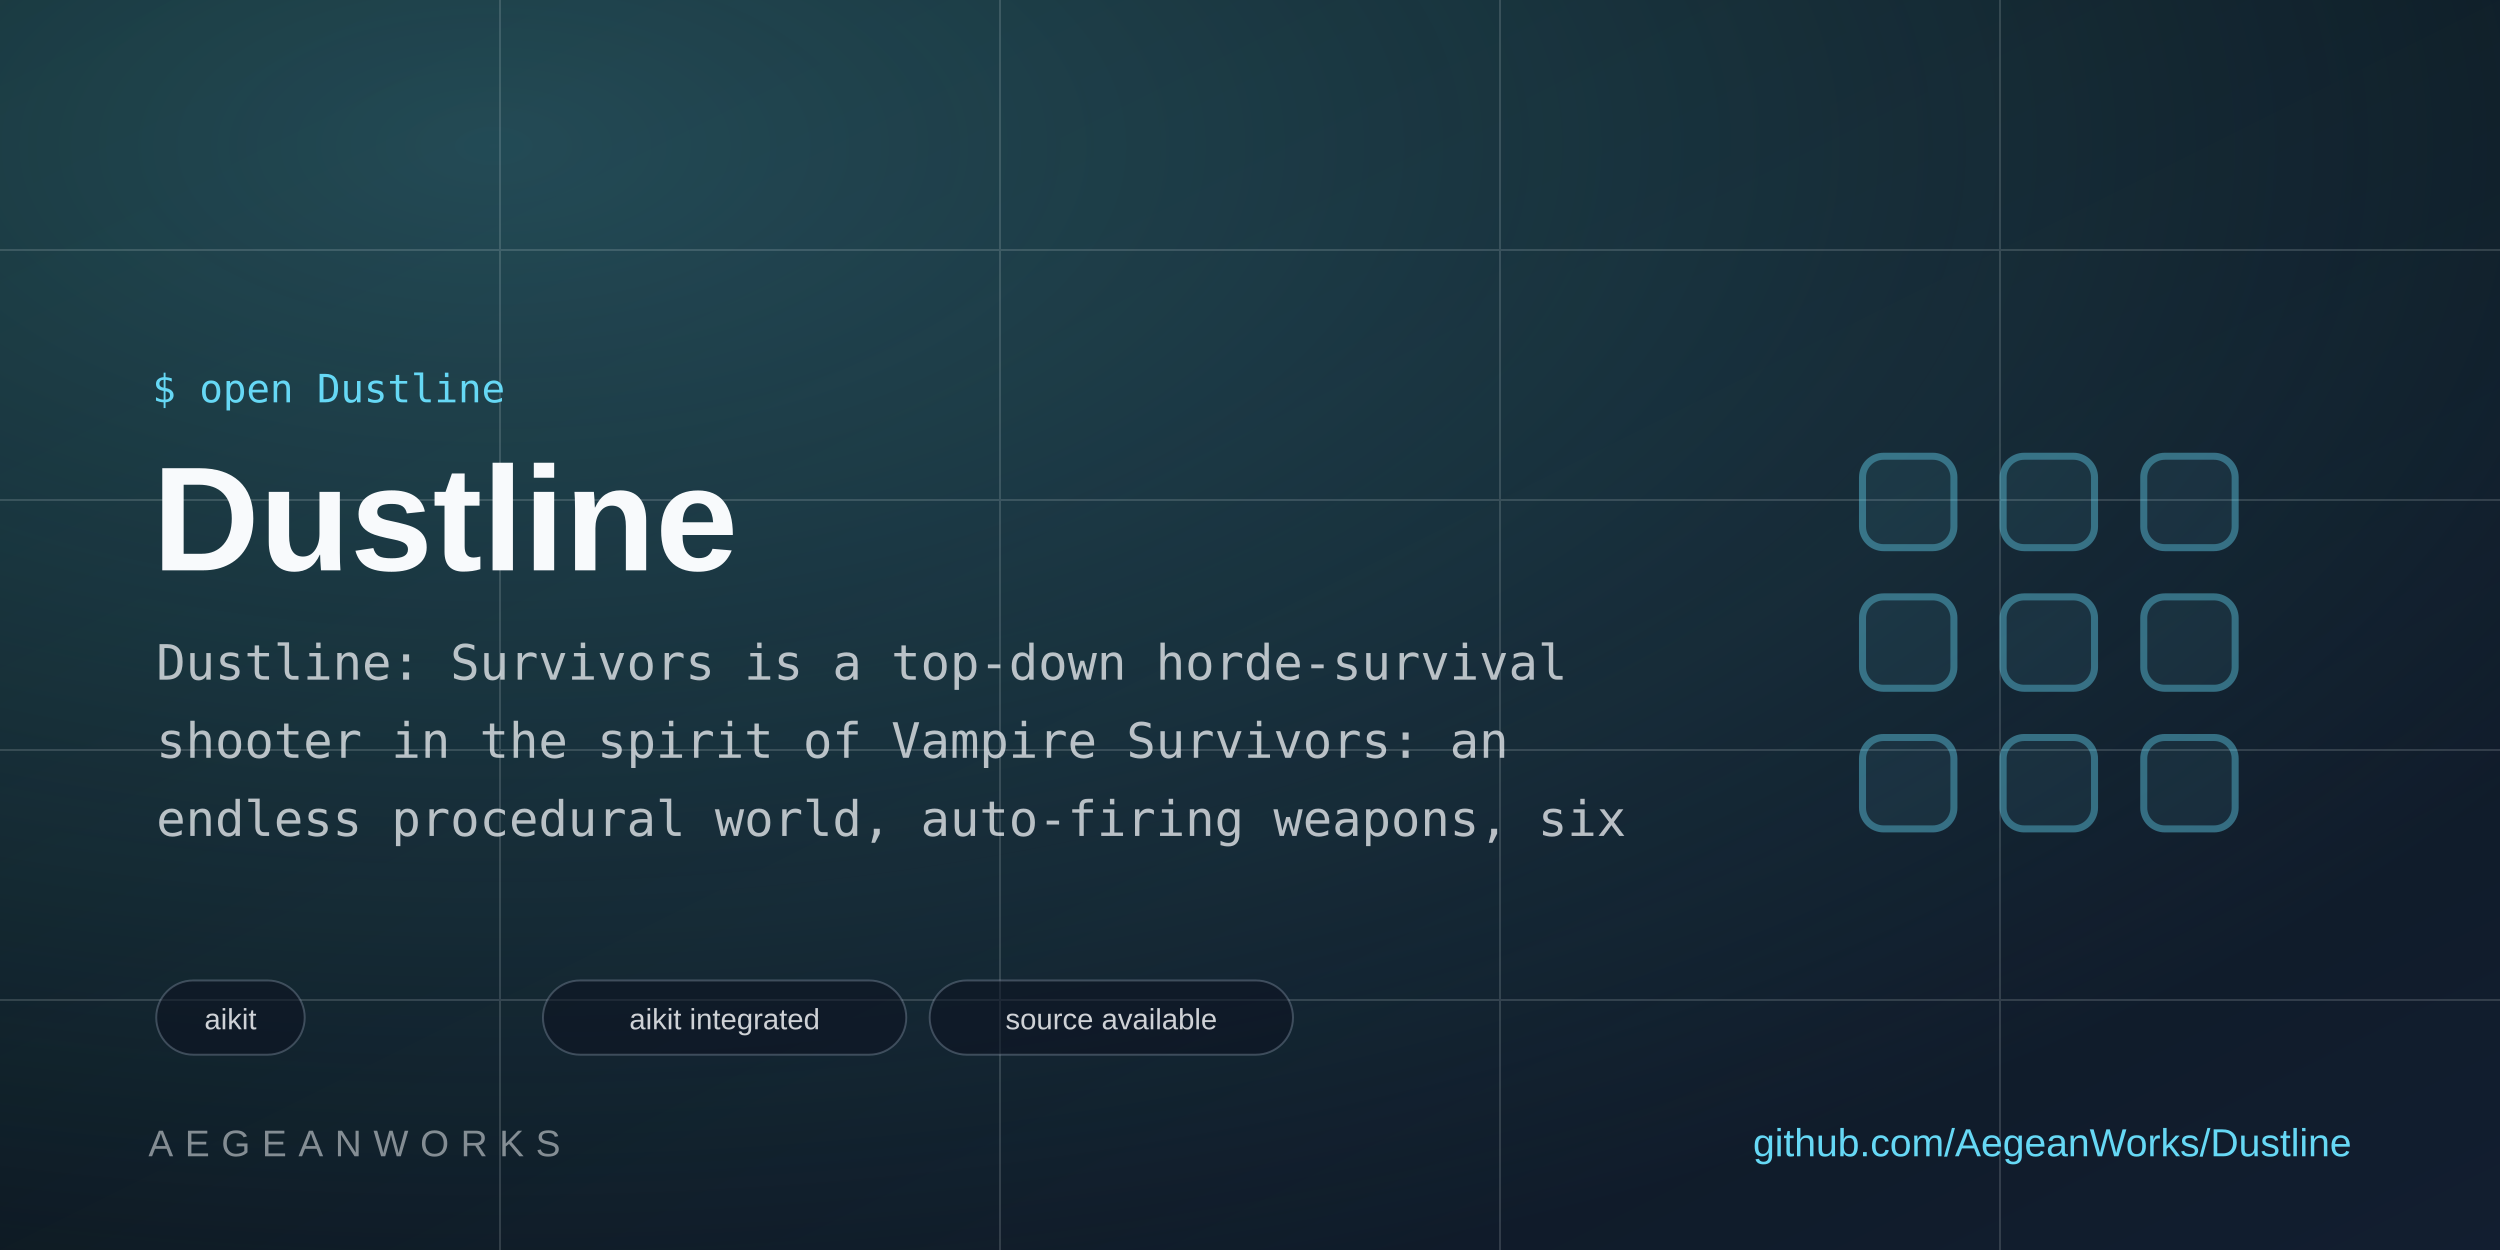
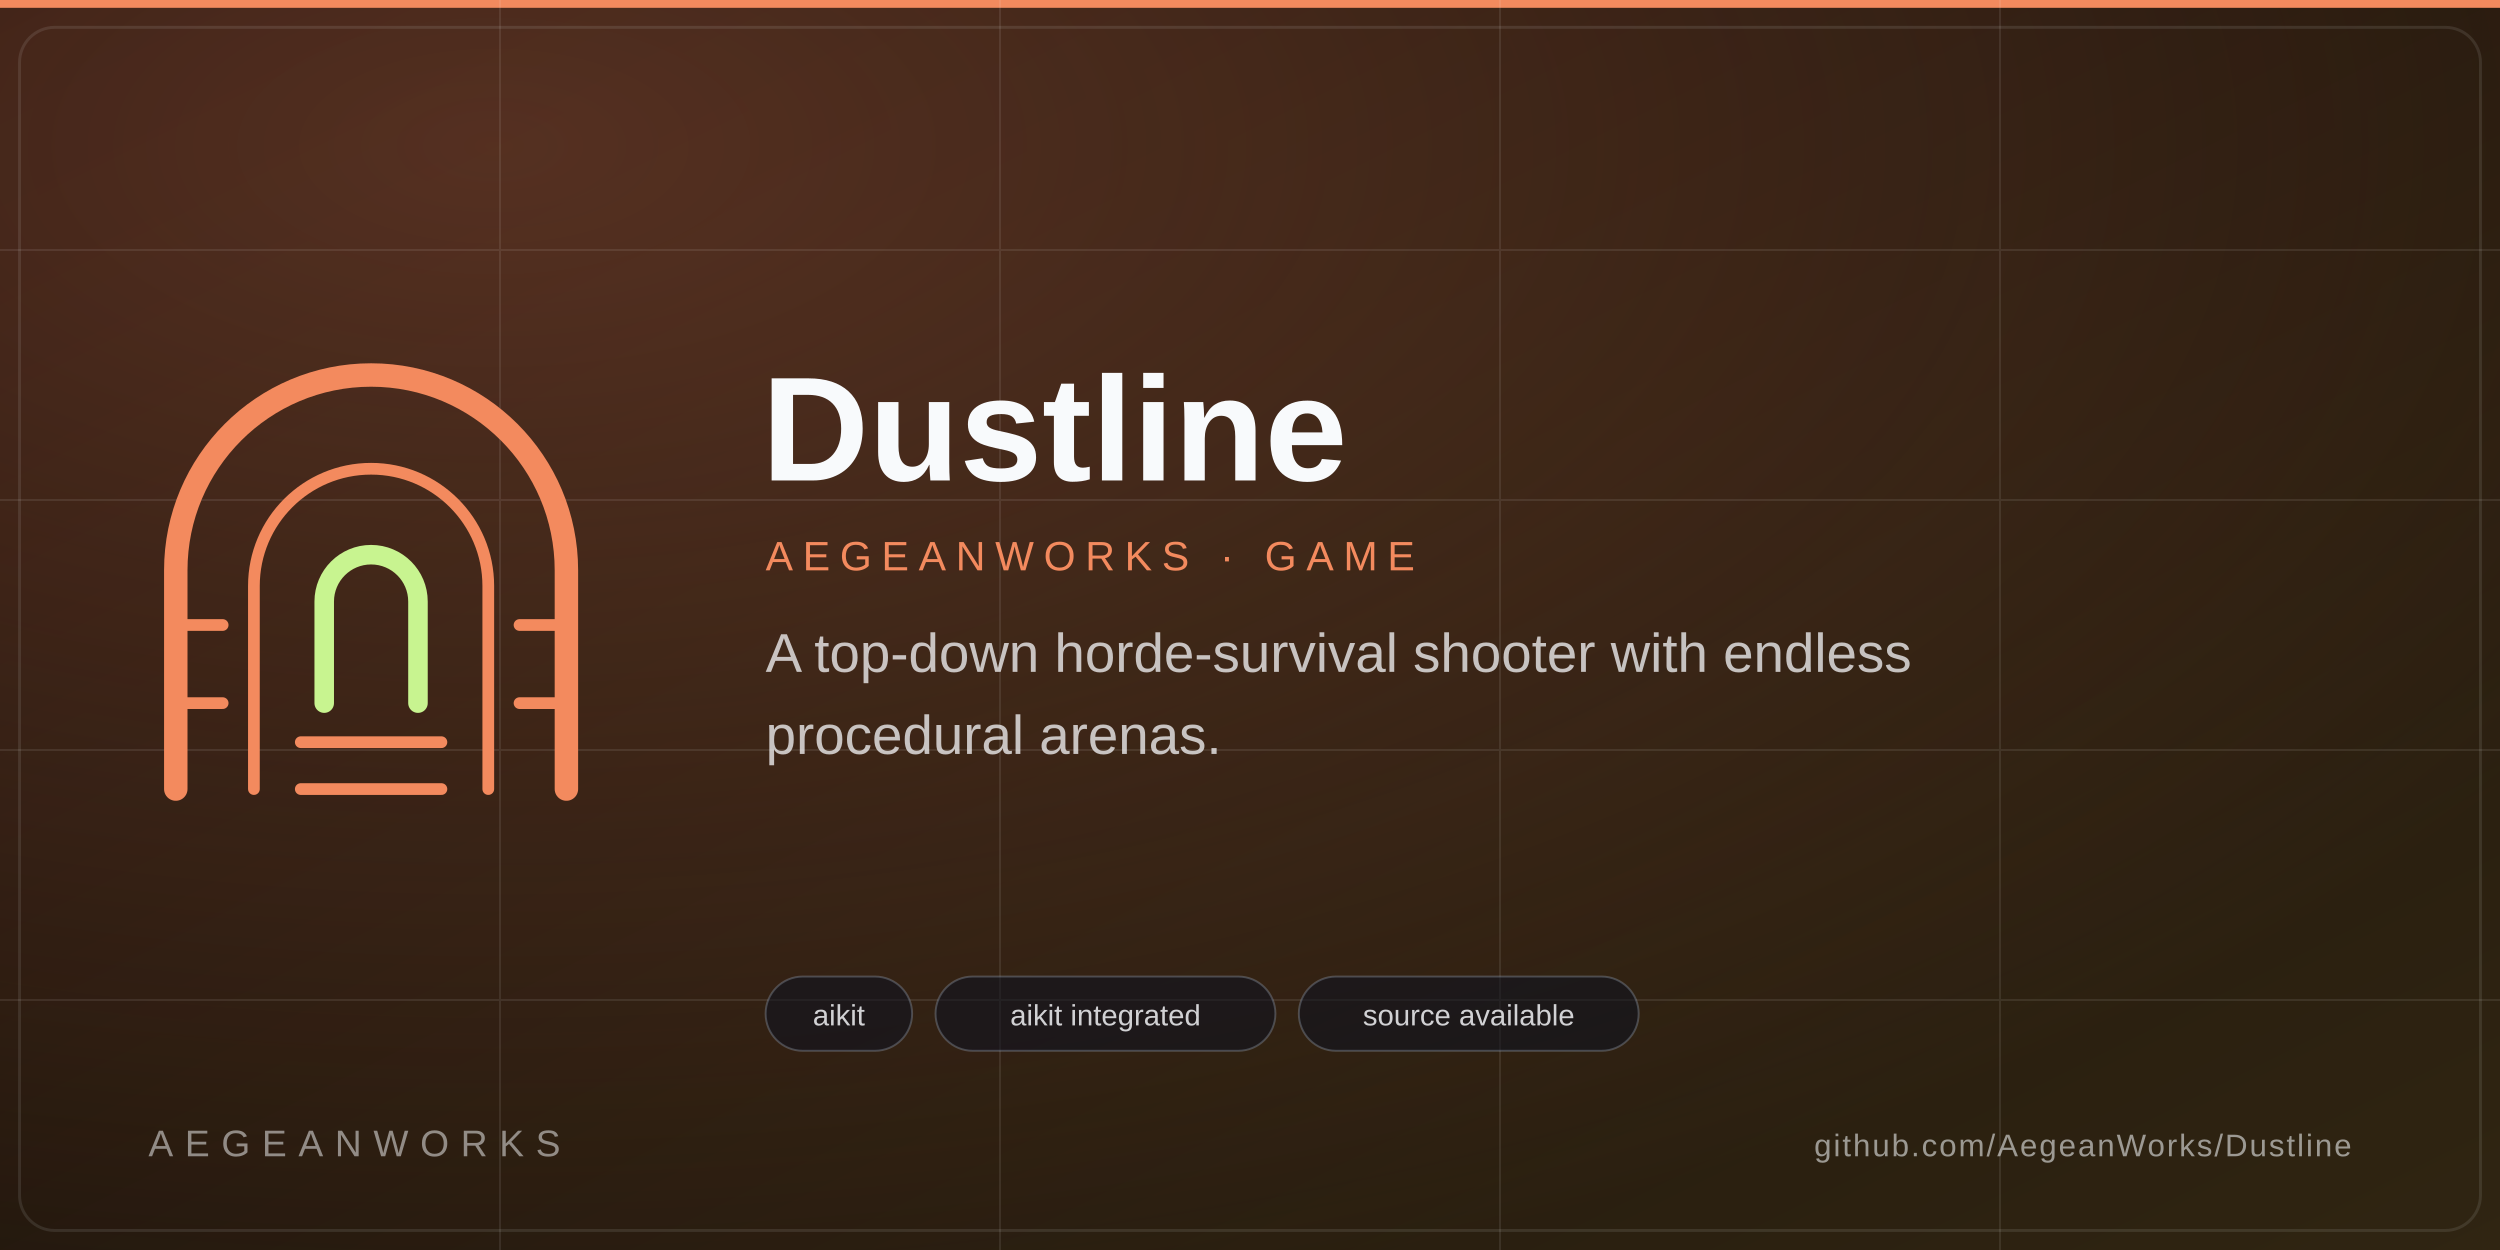
- <svg xmlns="http://www.w3.org/2000/svg" width="1280" height="640" viewBox="0 0 1280 640" role="img" aria-labelledby="title desc" data-motif="grid" data-layout="terminal">
+ <svg xmlns="http://www.w3.org/2000/svg" width="1280" height="640" viewBox="0 0 1280 640" role="img" aria-labelledby="title desc" data-motif="dungeon" data-layout="wave">
  <defs>
    <linearGradient id="bg" x1="0" y1="0" x2="1" y2="1">
-       <stop offset="0" stop-color="#071112" />
-       <stop offset="1" stop-color="#121e30" />
+       <stop offset="0" stop-color="#130907" />
+       <stop offset="1" stop-color="#302512" />
    </linearGradient>
    <radialGradient id="glow" cx="0.2" cy="0.12" r="0.95">
-       <stop offset="0" stop-color="#66d8f5" stop-opacity="0.28" />
-       <stop offset="1" stop-color="#66d8f5" stop-opacity="0" />
+       <stop offset="0" stop-color="#f38a5e" stop-opacity="0.28" />
+       <stop offset="1" stop-color="#f38a5e" stop-opacity="0" />
    </radialGradient>
    <linearGradient id="band" x1="0" y1="0" x2="1" y2="0">
-       <stop offset="0" stop-color="#66d8f5" />
-       <stop offset="1" stop-color="#b18ef5" />
+       <stop offset="0" stop-color="#f38a5e" />
+       <stop offset="1" stop-color="#f38a5e" />
    </linearGradient>
  </defs>
  <rect width="1280" height="640" fill="url(#bg)" />
  <rect width="1280" height="640" fill="url(#glow)" />
-   <g opacity="0.15" stroke="#F8FAFC">
+   <rect x="0" y="0" width="1280" height="4" fill="url(#band)" />
+   <rect x="10" y="14" width="1260" height="616" rx="18" fill="none" stroke="#F8FAFC" stroke-opacity="0.10" stroke-width="1.5" />
+   <g opacity="0.09" stroke="#F8FAFC" stroke-width="1">
    <path d="M0 128H1280M0 256H1280M0 384H1280M0 512H1280M256 0V640M512 0V640M768 0V640M1024 0V640" />
  </g>
-   <g transform="translate(1040 320) scale(1.8)" opacity="0.42">
-     <rect x="-48" y="-48" width="26" height="26" rx="6" fill="#66d8f5" fill-opacity="0.18" stroke="#66d8f5" stroke-width="2" />
-     <rect x="-48" y="-8" width="26" height="26" rx="6" fill="#66d8f5" fill-opacity="0.18" stroke="#66d8f5" stroke-width="2" />
-     <rect x="-48" y="32" width="26" height="26" rx="6" fill="#66d8f5" fill-opacity="0.18" stroke="#66d8f5" stroke-width="2" />
-     <rect x="-8" y="-48" width="26" height="26" rx="6" fill="#66d8f5" fill-opacity="0.18" stroke="#66d8f5" stroke-width="2" />
-     <rect x="-8" y="-8" width="26" height="26" rx="6" fill="#66d8f5" fill-opacity="0.18" stroke="#66d8f5" stroke-width="2" />
-     <rect x="-8" y="32" width="26" height="26" rx="6" fill="#66d8f5" fill-opacity="0.18" stroke="#66d8f5" stroke-width="2" />
-     <rect x="32" y="-48" width="26" height="26" rx="6" fill="#66d8f5" fill-opacity="0.18" stroke="#66d8f5" stroke-width="2" />
-     <rect x="32" y="-8" width="26" height="26" rx="6" fill="#66d8f5" fill-opacity="0.18" stroke="#66d8f5" stroke-width="2" />
-     <rect x="32" y="32" width="26" height="26" rx="6" fill="#66d8f5" fill-opacity="0.18" stroke="#66d8f5" stroke-width="2" />
+   <g transform="translate(190 300) scale(2.0)" opacity="1.0">
+     <path d="M-50 52V-4A50 50 0 0 1 50 -4V52" fill="none" stroke="#f38a5e" stroke-width="6" stroke-linecap="round" stroke-linejoin="round" />
+     <path d="M-30 52V0A30 30 0 0 1 30 0V52" fill="none" stroke="#f38a5e" stroke-width="3" stroke-linecap="round" stroke-linejoin="round" />
+     <path d="M-50 30H-38M38 30H50M-50 10H-38M38 10H50M-18 52H18M-18 40H18" fill="none" stroke="#f38a5e" stroke-width="3" stroke-linecap="round" stroke-linejoin="round" />
+     <path d="M-12 30L-12 4A12 12 0 0 1 12 4V30" fill="none" stroke="#c8f490" stroke-width="5" stroke-linecap="round" stroke-linejoin="round" />
  </g>
-   <text x="78" y="206" font-family="Consolas, monospace" font-size="20" fill="#66d8f5">$ open Dustline</text>
-   <text x="78" y="292" font-family="Segoe UI, Arial, sans-serif" font-size="76" font-weight="700" fill="#F8FAFC">Dustline</text>
-   <text x="80" y="348" font-family="Consolas, monospace" font-size="25" fill="#F8FAFC" fill-opacity="0.72">Dustline: Survivors is a top-down horde-survival</text>
-   <text x="80" y="388" font-family="Consolas, monospace" font-size="25" fill="#F8FAFC" fill-opacity="0.72">shooter in the spirit of Vampire Survivors: an</text>
-   <text x="80" y="428" font-family="Consolas, monospace" font-size="25" fill="#F8FAFC" fill-opacity="0.72">endless procedural world, auto-firing weapons, six</text>
-   <rect x="80" y="502" width="76" height="38" rx="19" fill="#0B1220" fill-opacity="0.55" stroke="#94A3B8" stroke-opacity="0.35" />
-   <text x="118.0" y="527" text-anchor="middle" font-family="Segoe UI, Arial, sans-serif" font-size="15" fill="#F8FAFC" fill-opacity="0.82">aikit</text>
-   <rect x="278" y="502" width="186" height="38" rx="19" fill="#0B1220" fill-opacity="0.55" stroke="#94A3B8" stroke-opacity="0.35" />
-   <text x="371.0" y="527" text-anchor="middle" font-family="Segoe UI, Arial, sans-serif" font-size="15" fill="#F8FAFC" fill-opacity="0.82">aikit integrated</text>
-   <rect x="476" y="502" width="186" height="38" rx="19" fill="#0B1220" fill-opacity="0.55" stroke="#94A3B8" stroke-opacity="0.35" />
-   <text x="569.0" y="527" text-anchor="middle" font-family="Segoe UI, Arial, sans-serif" font-size="15" fill="#F8FAFC" fill-opacity="0.82">source available</text>
+   <text x="390" y="246" font-family="Segoe UI, Arial, sans-serif" font-size="76" font-weight="700" fill="#F8FAFC">Dustline</text>
+   <text x="392" y="292" font-family="Segoe UI, Arial, sans-serif" font-size="21" letter-spacing="5" fill="#f38a5e">AEGEANWORKS · GAME</text>
+   <text x="392" y="344" font-family="Segoe UI, Arial, sans-serif" font-size="28" fill="#F8FAFC" fill-opacity="0.74">A top-down horde-survival shooter with endless</text>
+   <text x="392" y="386" font-family="Segoe UI, Arial, sans-serif" font-size="28" fill="#F8FAFC" fill-opacity="0.74">procedural arenas.</text>
+   <rect x="392" y="500" width="75" height="38" rx="19" fill="#0B1220" fill-opacity="0.55" stroke="#94A3B8" stroke-opacity="0.35" />
+   <text x="429.5" y="525" text-anchor="middle" font-family="Segoe UI, Arial, sans-serif" font-size="15" fill="#F8FAFC" fill-opacity="0.82">aikit</text>
+   <rect x="479" y="500" width="174" height="38" rx="19" fill="#0B1220" fill-opacity="0.55" stroke="#94A3B8" stroke-opacity="0.35" />
+   <text x="566.0" y="525" text-anchor="middle" font-family="Segoe UI, Arial, sans-serif" font-size="15" fill="#F8FAFC" fill-opacity="0.82">aikit integrated</text>
+   <rect x="665" y="500" width="174" height="38" rx="19" fill="#0B1220" fill-opacity="0.55" stroke="#94A3B8" stroke-opacity="0.35" />
+   <text x="752.0" y="525" text-anchor="middle" font-family="Segoe UI, Arial, sans-serif" font-size="15" fill="#F8FAFC" fill-opacity="0.82">source available</text>
  <text x="76" y="592" font-family="Segoe UI, Arial, sans-serif" font-size="19" letter-spacing="6" fill="#F8FAFC" fill-opacity="0.50">AEGEANWORKS</text>
-   <text x="1204" y="592" text-anchor="end" font-family="Segoe UI, Arial, sans-serif" font-size="20" fill="#66d8f5">github.com/AegeanWorks/Dustline</text>
+   <text x="1204" y="592" text-anchor="end" font-family="Segoe UI, Arial, sans-serif" font-size="16" letter-spacing="1" fill="#F8FAFC" fill-opacity="0.55">github.com/AegeanWorks/Dustline</text>
</svg>
